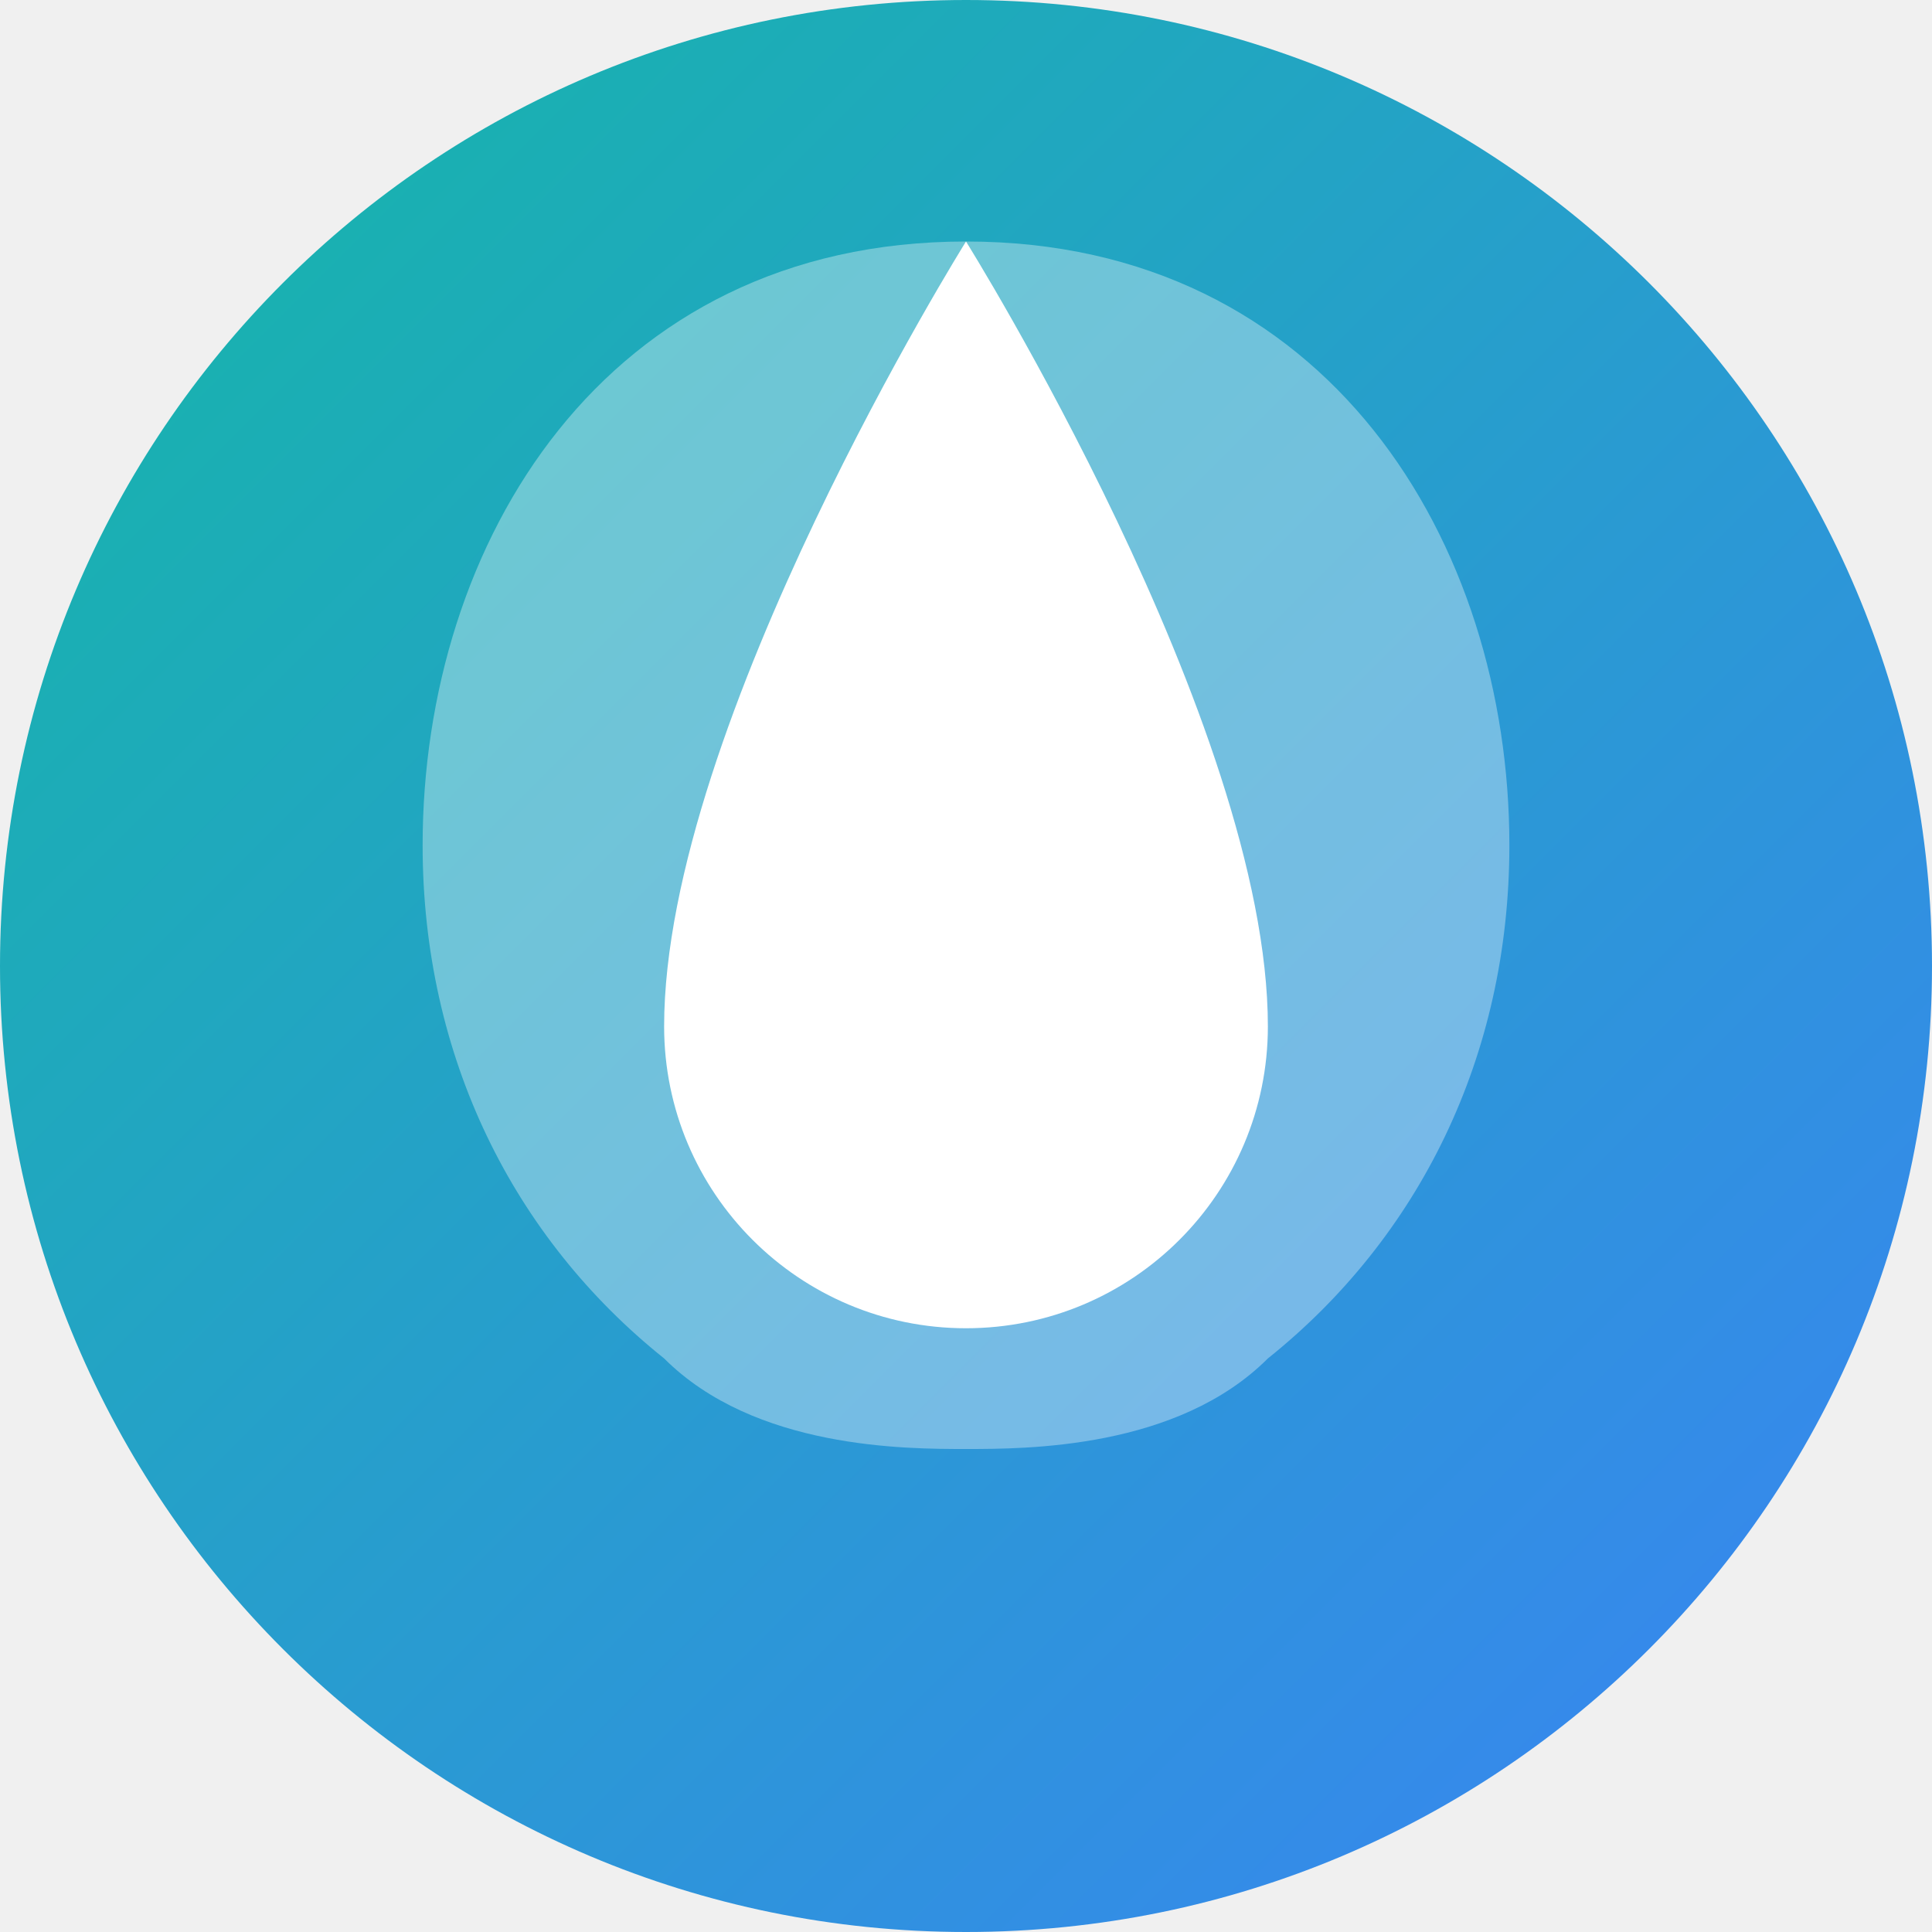
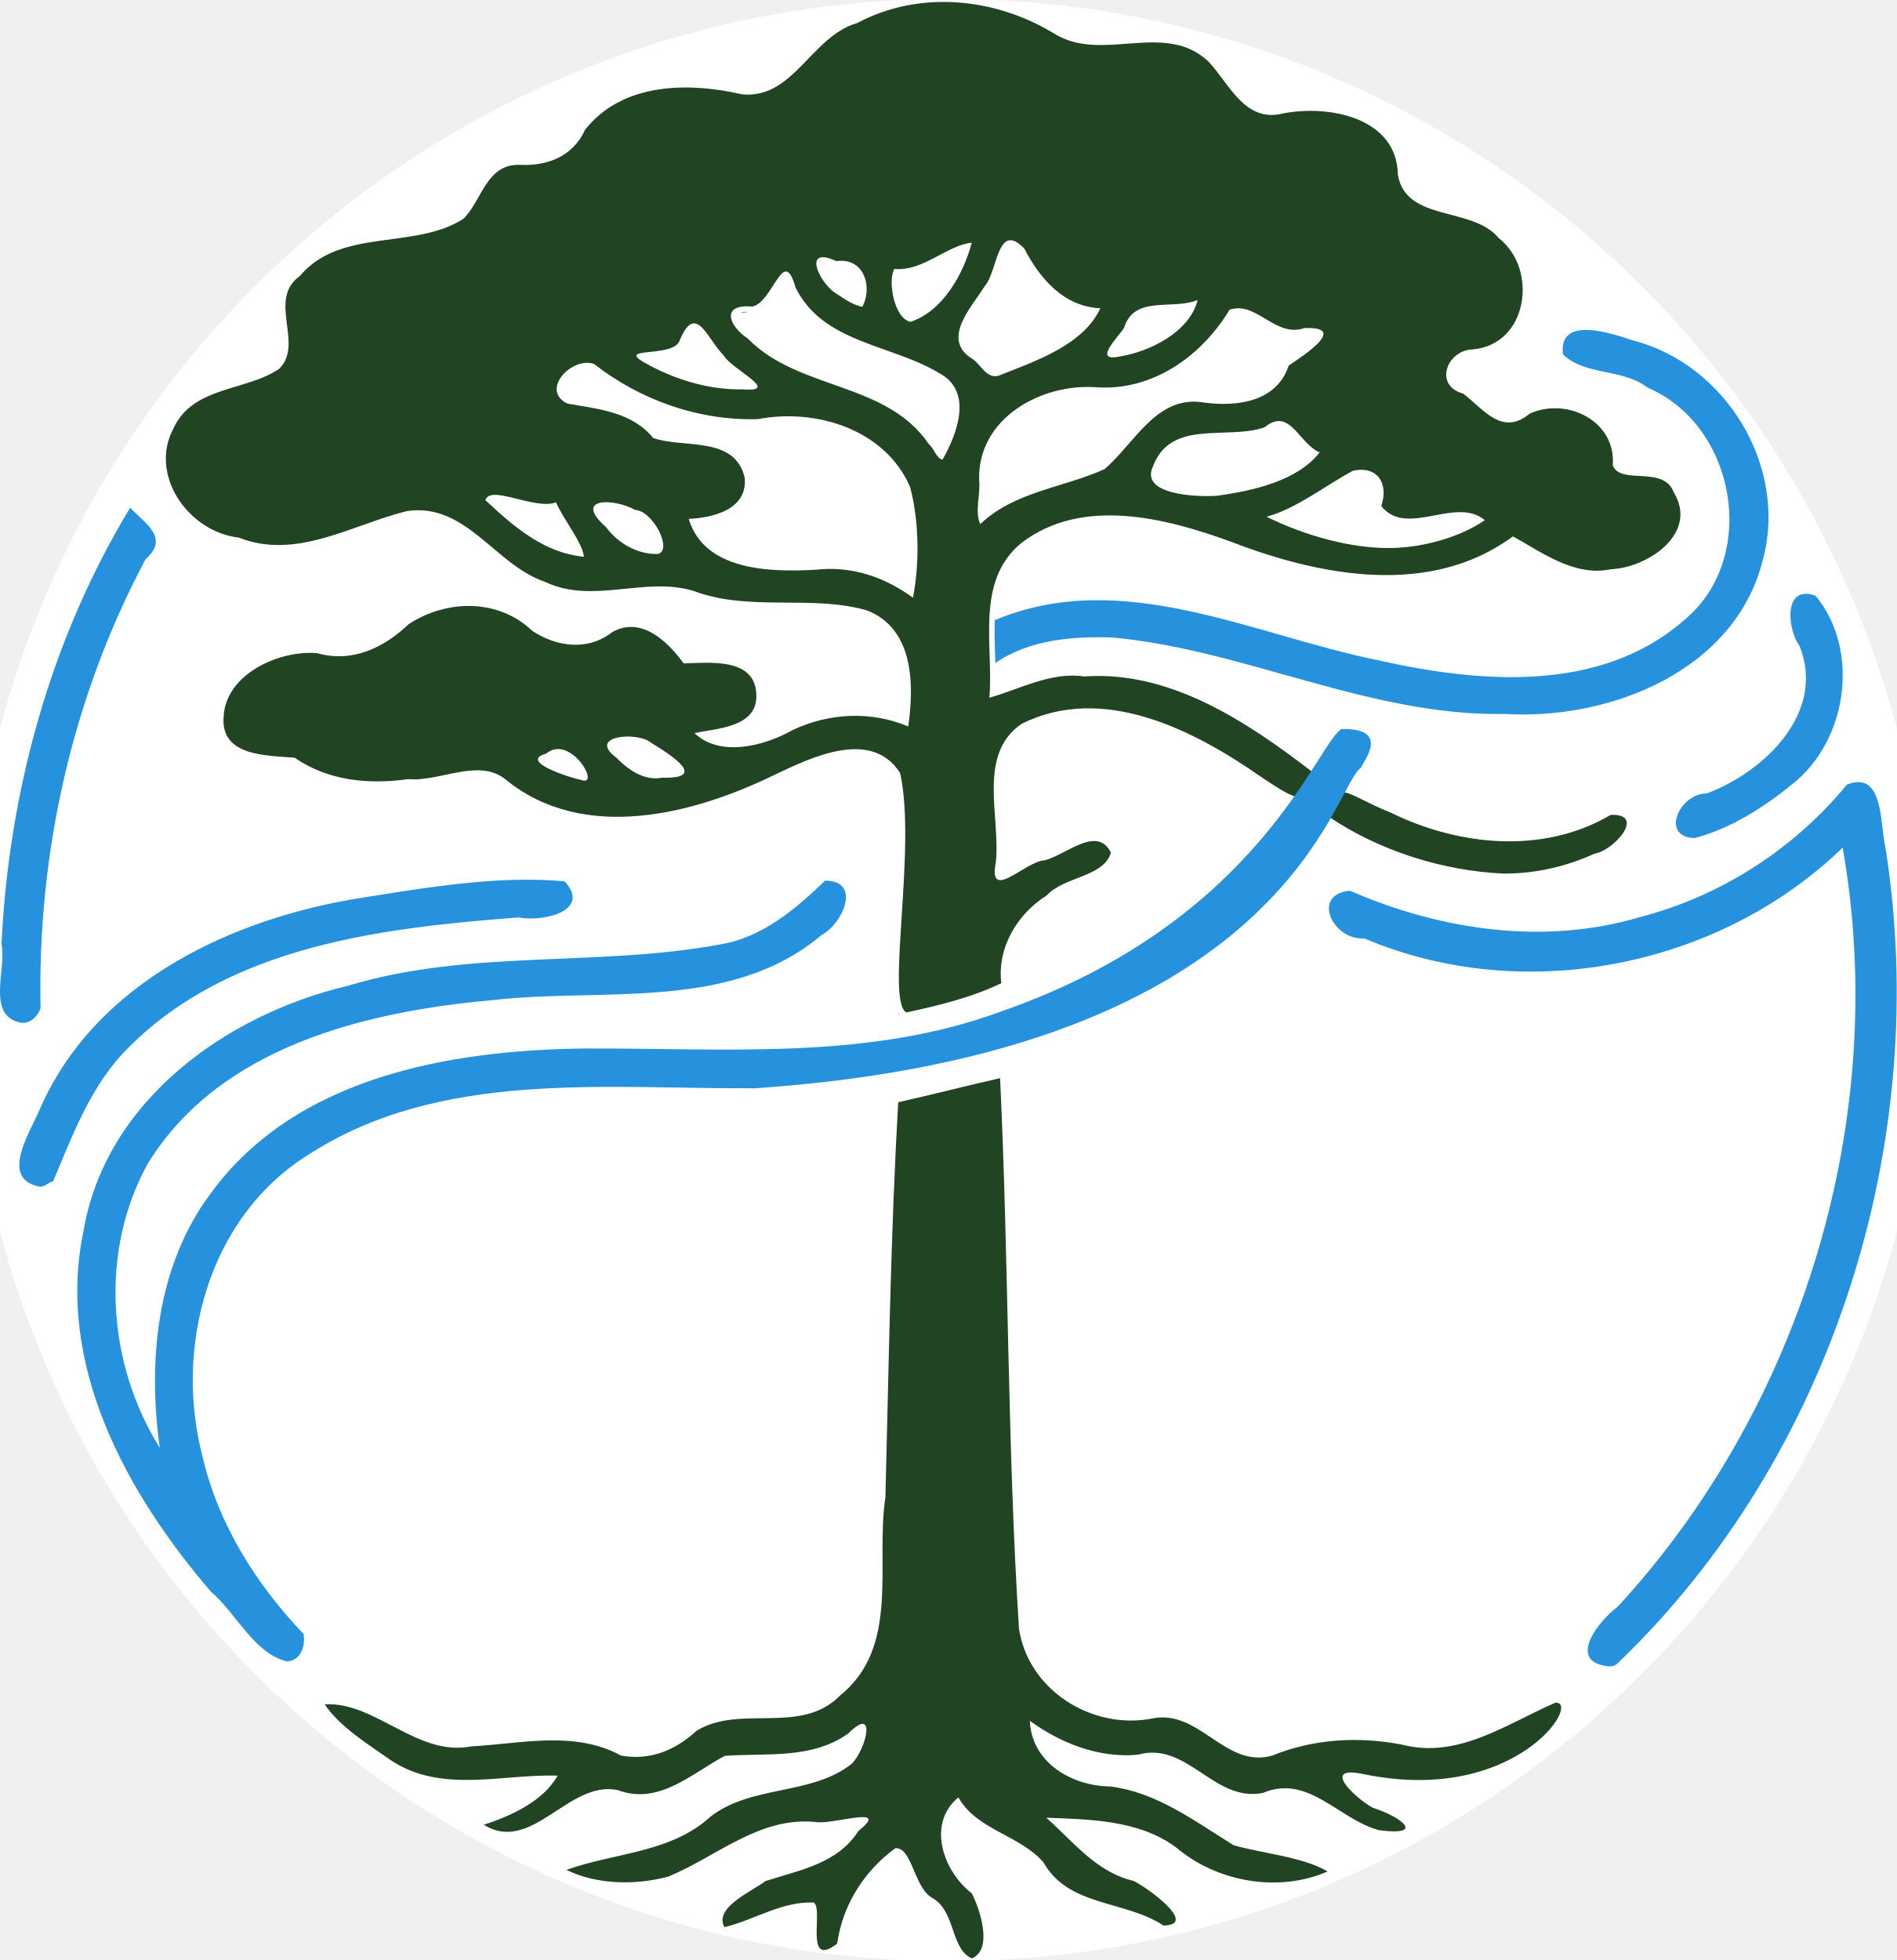
- <svg xmlns="http://www.w3.org/2000/svg" viewBox="0 0 32 32">
-   <defs>
-     <linearGradient id="g" x1="0" y1="0" x2="1" y2="1">
-       <stop offset="0%" stop-color="#14b8a6" />
-       <stop offset="100%" stop-color="#3b82f6" />
-     </linearGradient>
-     <clipPath id="c">
-       <circle cx="16" cy="16" r="16" />
-     </clipPath>
-   </defs>
-   <circle cx="16" cy="16" r="16" fill="url(#g)" />
-   <g clip-path="url(#c)" transform="translate(4,2) scale(1.0)">
-     <path d="M12 2C6 2 3 7 3 12c0 3.5 1.5 6.5 4 8.5C8.5 22 11 22 12 22s3.5 0 5-1.5c2.5-2 4-5 4-8.5C21 7 18 2 12 2z" fill="white" opacity="0.35" />
-     <path d="M12 2c0 0-5 8-5 13a5 5 0 0 0 10 0C17 10 12 2 12 2z" fill="white" />
+ <svg xmlns="http://www.w3.org/2000/svg" viewBox="0 0 367.395 379.594">
+   <circle cx="183.7" cy="189.8" r="190" fill="white" />
+   <g transform="translate(99.13257,14.20623)">
+     <path fill="#214423" d="m 89.096,365.086 c -4.2,-1.956 -3.054,-9.192 -7.712,-11.756 -3.506,-2.062 -3.848,-9.828 -7.099,-9.589 -6.053,4.432 -10.207,10.98 -11.258,18.468 -6.56,5.119 -2.493,-6.946 -4.575,-7.953 -6.209,-0.25 -11.64,3.459 -17.26,4.763 -2.094,-3.789 5.2,-6.838 7.965,-8.918 6.63,-2.156 13.952,-3.345 18.003,-9.733 6.6,-5.222 -5.421,-0.984 -8.471,-1.728 -10.859,-0.974 -19.018,6.737 -28.376,10.596 -6.33,1.7 -13.817,1.581 -19.718,-1.296 9.361,-3.381 20.158,-3.242 27.922,-10.33 7.986,-6.184 19.553,-4.055 27.312,-10.21 2.784,-2.752 5.001,-11.554 -0.676,-5.863 -7.114,5.024 -15.825,3.728 -23.882,4.312 -6.391,3.375 -12.733,9.612 -20.707,6.65 -9.457,-2.093 -16.718,12.503 -25.977,6.697 5.073,-1.636 11.518,-4.527 14.287,-9.513 -10.646,-0.355 -22.441,3.526 -32.237,-2.941 -4.479,-3.16 -9.965,-6.495 -12.865,-10.869 9.798,-0.577 17.917,10.217 28.398,8.139 9.706,-0.503 19.878,-3.148 29.007,1.787 5.626,1.005 10.513,-1.03 14.604,-4.8 8.522,-5.233 20.252,0.984 27.894,-6.917 11.597,-9.394 6.729,-25.447 8.695,-38.277 0.66,-25.478 1.015,-51.296 2.489,-76.542 6.387,-1.422 13.491,-3.265 19.723,-4.663 1.692,35.347 1.394,71.189 3.66,106.607 1.785,11.914 14.104,19.618 25.685,17.436 9.254,-2.034 14.221,9.787 23.405,7.144 7.961,-3.225 16.609,-3.75 25.077,-2.113 10.921,2.842 20.244,-4.009 29.741,-8.119 5.173,-0.314 -7.709,19.934 -37.194,13.829 -8.386,-1.775 -1.725,4.53 1.781,6.502 5.704,1.825 10.295,5.537 1.281,4.364 -7.798,-2.029 -13.694,-10.951 -22.524,-7.222 -9.442,1.906 -14.694,-10.111 -24.207,-7.401 -7.54,0.728 -15.02,-2.255 -20.938,-6.563 0.307,8.077 8.101,12.63 15.547,12.715 9.145,1.143 16.401,6.751 23.926,11.378 5.913,1.681 13.235,2.203 18.213,5.079 -9.413,4.133 -21.357,2.136 -29.361,-4.653 -7.214,-5.354 -16.793,-5.419 -25.147,-5.755 5.267,4.664 9.683,10.543 16.909,12.24 2.74,1.321 12.666,8.553 5.78,8.642 -7.476,-4.954 -18.369,-3.571 -23.257,-12.27 -4.616,-5.27 -13.009,-6.298 -16.45,-12.559 -6.138,5.077 -3.035,14.227 2.599,18.613 1.607,3.122 4.153,10.902 -0.015,12.593 z M 76.438,181.866 c -4.082,-2.051 2.03,-31.818 -1.217,-46.364 -5.52,-8.618 -16.949,-3.151 -24.144,0.264 -15.779,7.749 -37.064,13.271 -52.123,1.112 -5.255,-4.437 -12.754,0.365 -19.009,-0.192 -7.651,1.077 -15.501,0.348 -22.002,-4.142 -5.353,-0.473 -14.389,-0.208 -13.758,-7.948 0.383,-8.212 10.687,-12.915 18.093,-12.312 6.738,1.93 12.898,-0.988 17.715,-5.573 7.32,-4.862 17.43,-5.026 23.996,1.281 4.764,3.124 10.805,3.913 15.511,0.187 5.652,-3.093 10.737,1.894 13.788,6.098 5.028,-0.129 13.764,-1.169 14.074,5.909 0.405,6.614 -7.942,6.65 -11.969,7.596 4.902,4.676 13.407,2.569 19.001,-0.593 7.035,-3.339 15.247,-3.744 22.398,-0.694 1.163,-8.154 1.107,-18.94 -8.015,-22.496 -10.817,-3.078 -22.713,0.308 -33.535,-3.745 C 25.817,97.326 15.709,102.939 6.402,98.465 -3.28,95.179 -8.797,83.135 -20.244,84.763 c -10.626,2.581 -21.414,9.589 -32.66,5.142 -9.707,-1.103 -17.494,-12.109 -12.597,-21.209 3.76,-8.139 14.109,-7.133 20.442,-11.472 4.931,-4.857 -2.408,-13.371 4.012,-17.978 7.872,-9.409 22.211,-4.994 31.672,-11.076 C -5.738,24.622 -4.98,17.508 1.553,17.718 6.857,18.018 11.888,16.051 14.201,10.911 21.463,1.754 34.168,1.663 44.613,4.065 54.573,5.032 58.038,-7.216 66.892,-9.738 78.963,-16.167 93.607,-14.671 105.095,-7.686 c 9.229,5.777 21.454,-2.637 29.914,5.462 3.959,4.26 7.031,11.828 14.286,10.007 8.811,-1.765 22.17,0.688 22.338,11.877 1.605,9.205 14.424,6.025 19.551,12.259 7.654,5.966 5.706,20.578 -5.028,21.546 -5.081,0.126 -7.632,7.039 -1.851,8.565 3.948,3.051 7.53,8.314 12.878,3.865 7.228,-3.259 16.773,1.474 16.071,10.032 1.549,3.912 9.853,-0.103 11.821,5.231 4.84,7.902 -4.977,14.576 -12.154,14.876 -7.087,1.53 -13.521,-3.361 -18.998,-6.361 -16.051,11.855 -37.459,7.675 -54.739,0.989 -12.703,-4.619 -28.739,-8.681 -40.451,0.271 -9.074,7.401 -5.364,19.869 -6.227,29.985 5.667,-1.539 11.869,-5.089 18.399,-4.112 16.683,-1.215 31.704,8.933 44.022,18.38 -0.753,6.734 -2.189,6.153 -9.725,1.112 -13.073,-9.138 -30.678,-18.174 -46.429,-10.328 -8.693,5.891 -4.093,17.975 -5.007,26.768 -1.594,8.003 5.676,-0.139 9.395,-0.322 4.021,-0.905 10.201,-6.932 12.885,-1.491 -1.365,4.745 -9.052,4.593 -12.435,8.291 -5.717,3.571 -9.63,10.145 -8.791,16.995 -5.737,2.753 -12.151,4.33 -18.38,5.656 z M 6.627,131.764 c -5.38,1.442 4.683,4.69 6.885,5.096 3.797,1.349 -2.182,-9.048 -6.885,-5.096 z m 22.49,4.646 c 9.069,0.24 1.719,-4.405 -2.187,-6.8 -2.528,-2.183 -12.479,-1.373 -6.679,2.916 2.303,2.363 5.393,4.545 8.865,3.885 z M 77.707,101.555 C 78.947,95.333 78.977,86.868 77.146,80.091 72.291,68.926 58.932,64.811 47.638,66.972 36.219,67.289 24.889,63.282 15.92,56.269 c -4.385,-1.435 -10.468,5.105 -5.152,7.686 5.886,1.041 12.474,1.579 16.617,6.66 5.93,2.093 15.868,-0.523 17.738,7.773 0.536,6.101 -6.155,7.67 -10.848,7.9 3.011,10.065 15.786,10.343 24.539,9.848 6.985,-0.79 13.357,1.377 18.892,5.418 z M 13.978,93.621 C 13.631,90.718 10.053,86.519 8.569,83.083 4.548,84.644 -4.234,79.543 -5.105,82.669 0.321,87.741 6.25,92.909 13.978,93.621 Z m 14.383,-0.541 c 2.841,-0.854 -1.064,-8.373 -4.446,-8.53 -4.271,-2.346 -12.144,-2.409 -5.679,3.316 2.347,3.159 6.124,5.337 10.125,5.214 z M 170.822,91.913 c 6.03,-0.165 13.045,-2.174 17.649,-5.382 -5.679,-4.727 -15.101,3.464 -20.052,-2.721 1.434,-4.236 -0.573,-7.904 -5.52,-6.839 -5.413,2.918 -10.928,7.343 -16.706,8.898 7.04,3.485 16.393,6.311 24.628,6.044 z M 90.762,87.29 c 6.608,-6.328 16.109,-7.021 24.063,-10.649 5.843,-4.964 10.105,-14.502 19.329,-12.873 6.389,0.836 14.031,-0.155 16.338,-7.183 2.895,-1.945 11.66,-7.635 3.013,-7.245 -5.603,1.925 -9.275,-5.32 -14.469,-3.564 -5.467,9.041 -14.941,15.792 -25.871,15.016 -10.684,-0.765 -22.982,6.057 -22.637,17.964 0.306,2.693 -0.934,6.23 0.233,8.534 z m 45.776,-5.478 c 6.974,-0.939 15.672,-2.882 19.953,-8.412 -4.063,-1.661 -5.748,-8.888 -10.692,-4.846 -7.315,2.529 -18.206,-1.712 -21.641,7.664 -2.435,5.353 8.315,5.871 12.38,5.593 z M 83.448,74.796 C 86.198,69.934 89.534,61.542 82.686,58.002 73.51,52.449 60.283,52.285 54.96,41.475 c -2.352,-8.371 -4.246,2.764 -8.367,3.699 -6.061,-0.593 -4.704,3.638 -0.865,6.199 9.865,10.084 26.818,8.273 35.071,20.46 0.957,0.723 1.497,2.871 2.649,2.962 z M 44.727,61.199 c 7.684,0.603 -2.327,-3.996 -3.698,-6.598 -3.095,-2.996 -5.364,-10.431 -8.479,-2.945 -1.067,3.555 -12.379,1.163 -6.936,4.318 5.772,3.278 12.451,5.353 19.113,5.225 z m 49.561,-2.64 c 7.134,-2.833 16.413,-5.915 19.715,-13.064 -7.066,-0.309 -11.708,-5.727 -14.745,-11.589 -5.265,-5.39 -5.11,4.439 -7.642,7.295 -2.597,4.167 -8.696,10.44 -2.191,14.233 1.492,1.129 2.618,3.754 4.863,3.125 z m 23.171,-3.671 c 6.183,-0.929 13.875,-4.86 15.39,-10.989 -4.873,2.018 -12.252,-1.031 -14.246,5.367 -0.812,1.459 -6.156,6.586 -1.145,5.623 z M 77.211,48.132 c 6.265,-2.054 10.252,-9.221 11.892,-15.34 -4.872,0.511 -9.395,5.584 -15.007,5.094 -1.313,2.305 -0.061,9.512 3.115,10.247 z m -9.325,-2.91 c 1.962,-3.445 0.648,-9.623 -5.033,-8.863 -6.911,-3.194 -3.103,4.701 0.308,6.489 1.356,0.94 3.099,2.061 4.725,2.374 z M 192.1,154.98 c -11.861,-0.521 -24.133,-4.477 -33.734,-10.942 1.7,-7.756 2.583,-4.603 11.885,-0.862 13.203,6.47 29.539,8.132 42.613,0.437 6.972,-0.27 0.564,6.962 -3.125,7.502 -5.465,2.519 -11.616,3.902 -17.639,3.865 z" />
+     <path fill="#2691dd" d="m 45.02,46.192 c -0.253,0.007 -0.502,0.035 -0.731,0.104 0.521,0.084 1.014,0.046 1.481,-0.085 -0.242,-0.013 -0.497,-0.026 -0.75,-0.019 z m 163.403,3.509 c -2.973,-0.091 -5.297,0.942 -4.799,4.727 4.191,4.139 11.556,2.691 16.374,6.438 17.184,7.302 21.704,33.045 7.027,45.082 -16.282,14.173 -39.671,12.11 -59.286,7.704 -24.156,-4.899 -49.522,-18.073 -74.064,-7.794 -0.038,-0.05 -0.076,-0.102 -0.111,-0.154 -0.128,2.822 0.018,5.667 0.098,8.505 6.53,-4.535 14.903,-5.192 22.658,-4.959 25.804,2.388 49.801,15.284 76.048,14.816 20.333,1.215 44.609,-8.329 49.96,-29.855 4.893,-18.085 -7.169,-37.89 -25.215,-42.501 -2.096,-0.706 -5.718,-1.919 -8.69,-2.01 z m -282.334,34.414 c -15.386,25.35 -23.541,54.982 -24.927,84.543 1.007,4.819 -3.024,13.823 3.706,15.205 1.896,0.229 3.219,-1.166 3.859,-2.778 -0.661,-30.107 6.155,-60.411 20.352,-87.017 4.786,-4.211 -0.304,-6.961 -2.99,-9.952 z M 250.523,100.796 c -4.016,0.166 -3.231,7.182 -1.058,10.159 5.117,12.866 -6.842,24.332 -17.989,28.502 -5.257,-0.042 -9.154,8.44 -2.382,8.643 6.781,-1.73 13.312,-5.86 18.771,-10.302 10.9,-8.432 13.386,-26.107 4.682,-36.622 -0.78,-0.288 -1.451,-0.404 -2.025,-0.38 z m -89.119,26.177 c -0.206,-0.005 -0.422,-0.001 -0.649,0.011 -4.658,2.381 -15.802,37.302 -66.031,54.723 -25.886,9.551 -53.682,7.026 -80.689,7.148 -26.161,0.325 -55.936,5.521 -72.349,28.059 -10.528,14.075 -12.216,32.556 -9.866,49.286 -10.205,-16.293 -11.745,-38.151 -2.269,-55.146 13.941,-22.546 42.034,-29.357 66.764,-31.571 21.311,-2.457 45.981,2.318 63.683,-12.599 4.069,-2.151 7.867,-10.51 0.701,-10.537 -5.782,5.535 -12.203,11.075 -20.511,12.382 -23.74,4.374 -48.547,0.875 -71.926,7.985 -23.601,5.561 -46.981,22.3 -51.222,47.522 -5.414,25.863 8.341,50.796 24.677,69.81 4.961,4.219 8.333,11.952 14.733,13.512 2.694,-0.115 3.616,-3.028 3.214,-5.307 -9.184,-9.633 -16.545,-21.294 -19.574,-34.388 -5.533,-21.157 1.093,-46.168 20.235,-58.258 25.64,-16.768 57.699,-12.863 86.786,-13.044 103.221,-6.979 111.955,-58.518 117.353,-62.063 1.012,-2.011 5.167,-7.335 -3.062,-7.523 z m 99.54,10.292 c -0.668,-0.021 -1.441,0.131 -2.338,0.492 -10.181,12.395 -24.338,21.561 -39.96,25.619 -18.698,5.58 -38.71,2.559 -56.323,-5.078 -7.627,0.765 -3.192,9.685 2.789,9.227 30.816,13.122 68.718,5.654 92.677,-17.575 9.211,52.137 -7.697,108.072 -43.562,147.007 -3.594,2.65 -9.869,10.488 -2.125,11.508 0.937,0.176 1.609,-0.005 2.277,-0.711 41.594,-39.961 60.731,-101.16 51.678,-157.914 -0.926,-3.861 -0.441,-12.431 -5.114,-12.575 z M 0.696,156.194 c -9.642,0.229 -19.503,1.835 -28.994,3.356 -25.544,3.857 -52.534,16.355 -63.255,41.369 -1.847,4.291 -7.617,13.158 0.002,14.671 1.013,0.195 1.788,-0.821 2.716,-1.044 3.892,-9.158 7.401,-18.861 14.73,-26.001 19.624,-19.621 49.068,-23.074 75.448,-25.072 4.443,0.911 14.215,-1.148 8.9,-6.994 -3.143,-0.284 -6.333,-0.361 -9.547,-0.285 z M 74.881,181.931 c 0.003,0.071 0.006,0.142 0.009,0.213 0.054,-0.004 0.109,-0.008 0.163,-0.012 -0.06,-0.065 -0.117,-0.132 -0.172,-0.201 z m 11.429,153.612 c -0.025,0.026 -0.049,0.052 -0.074,0.079 0.046,0.003 0.092,0.007 0.139,0.013 -0.022,-0.03 -0.044,-0.061 -0.065,-0.091 z" />
  </g>
</svg>
